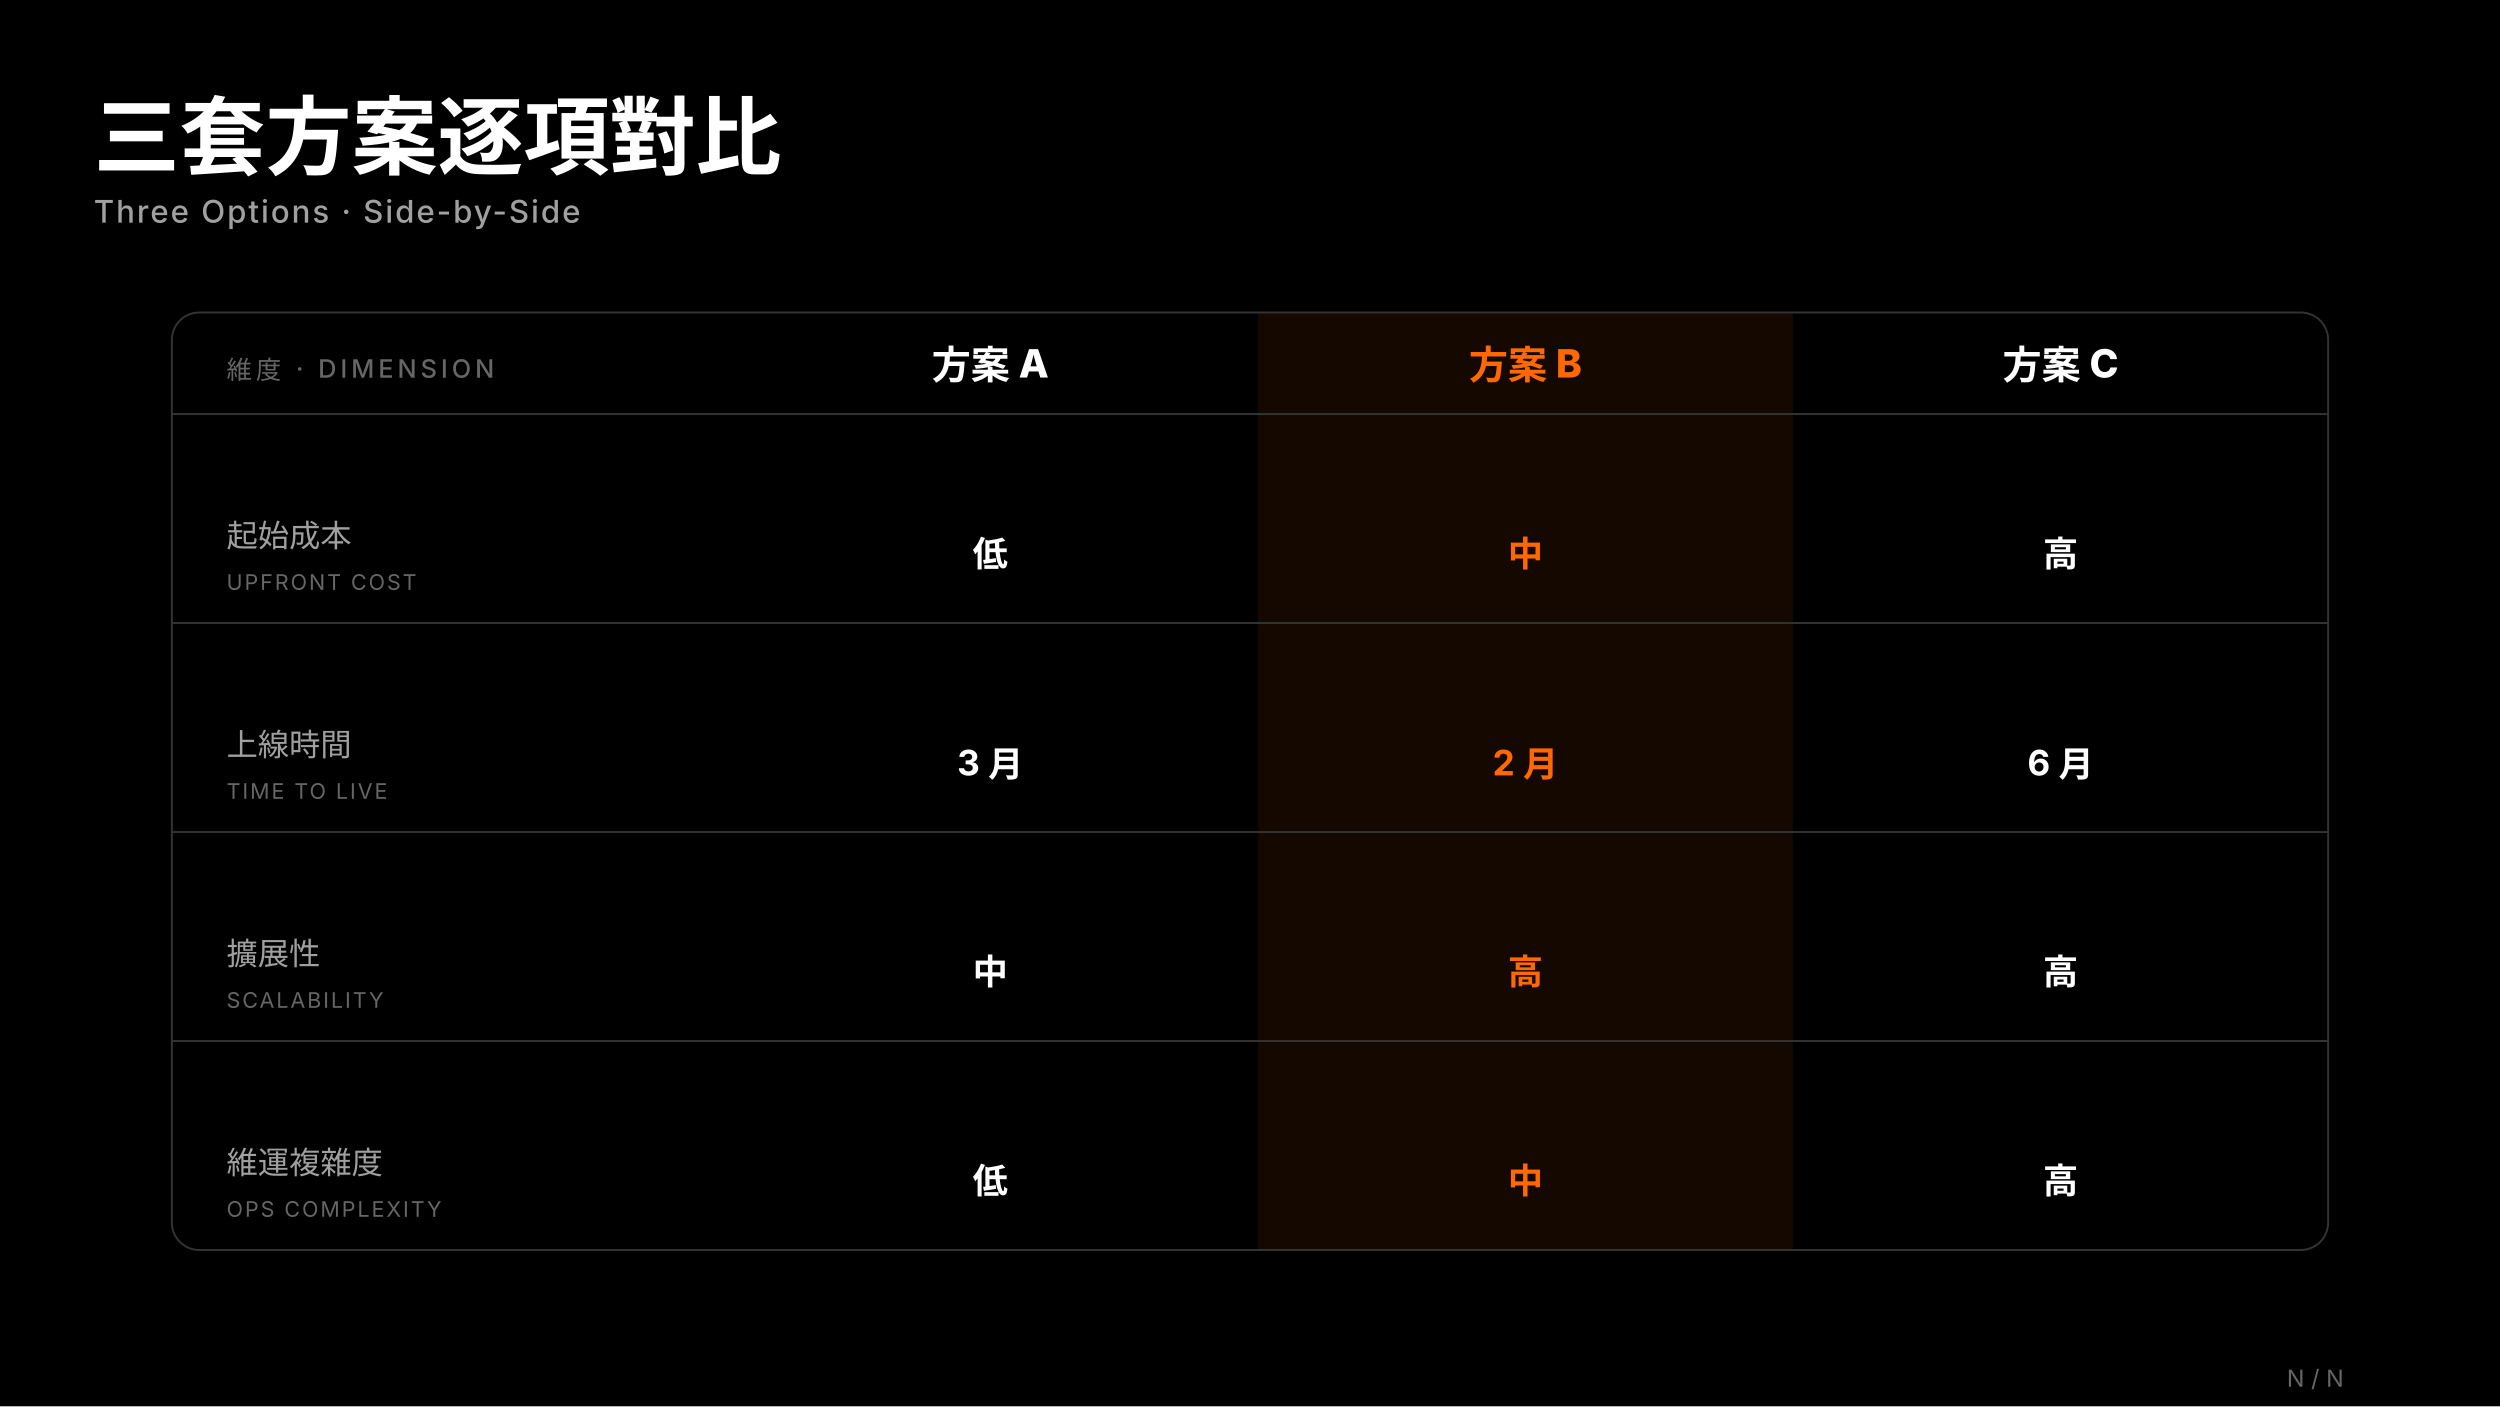
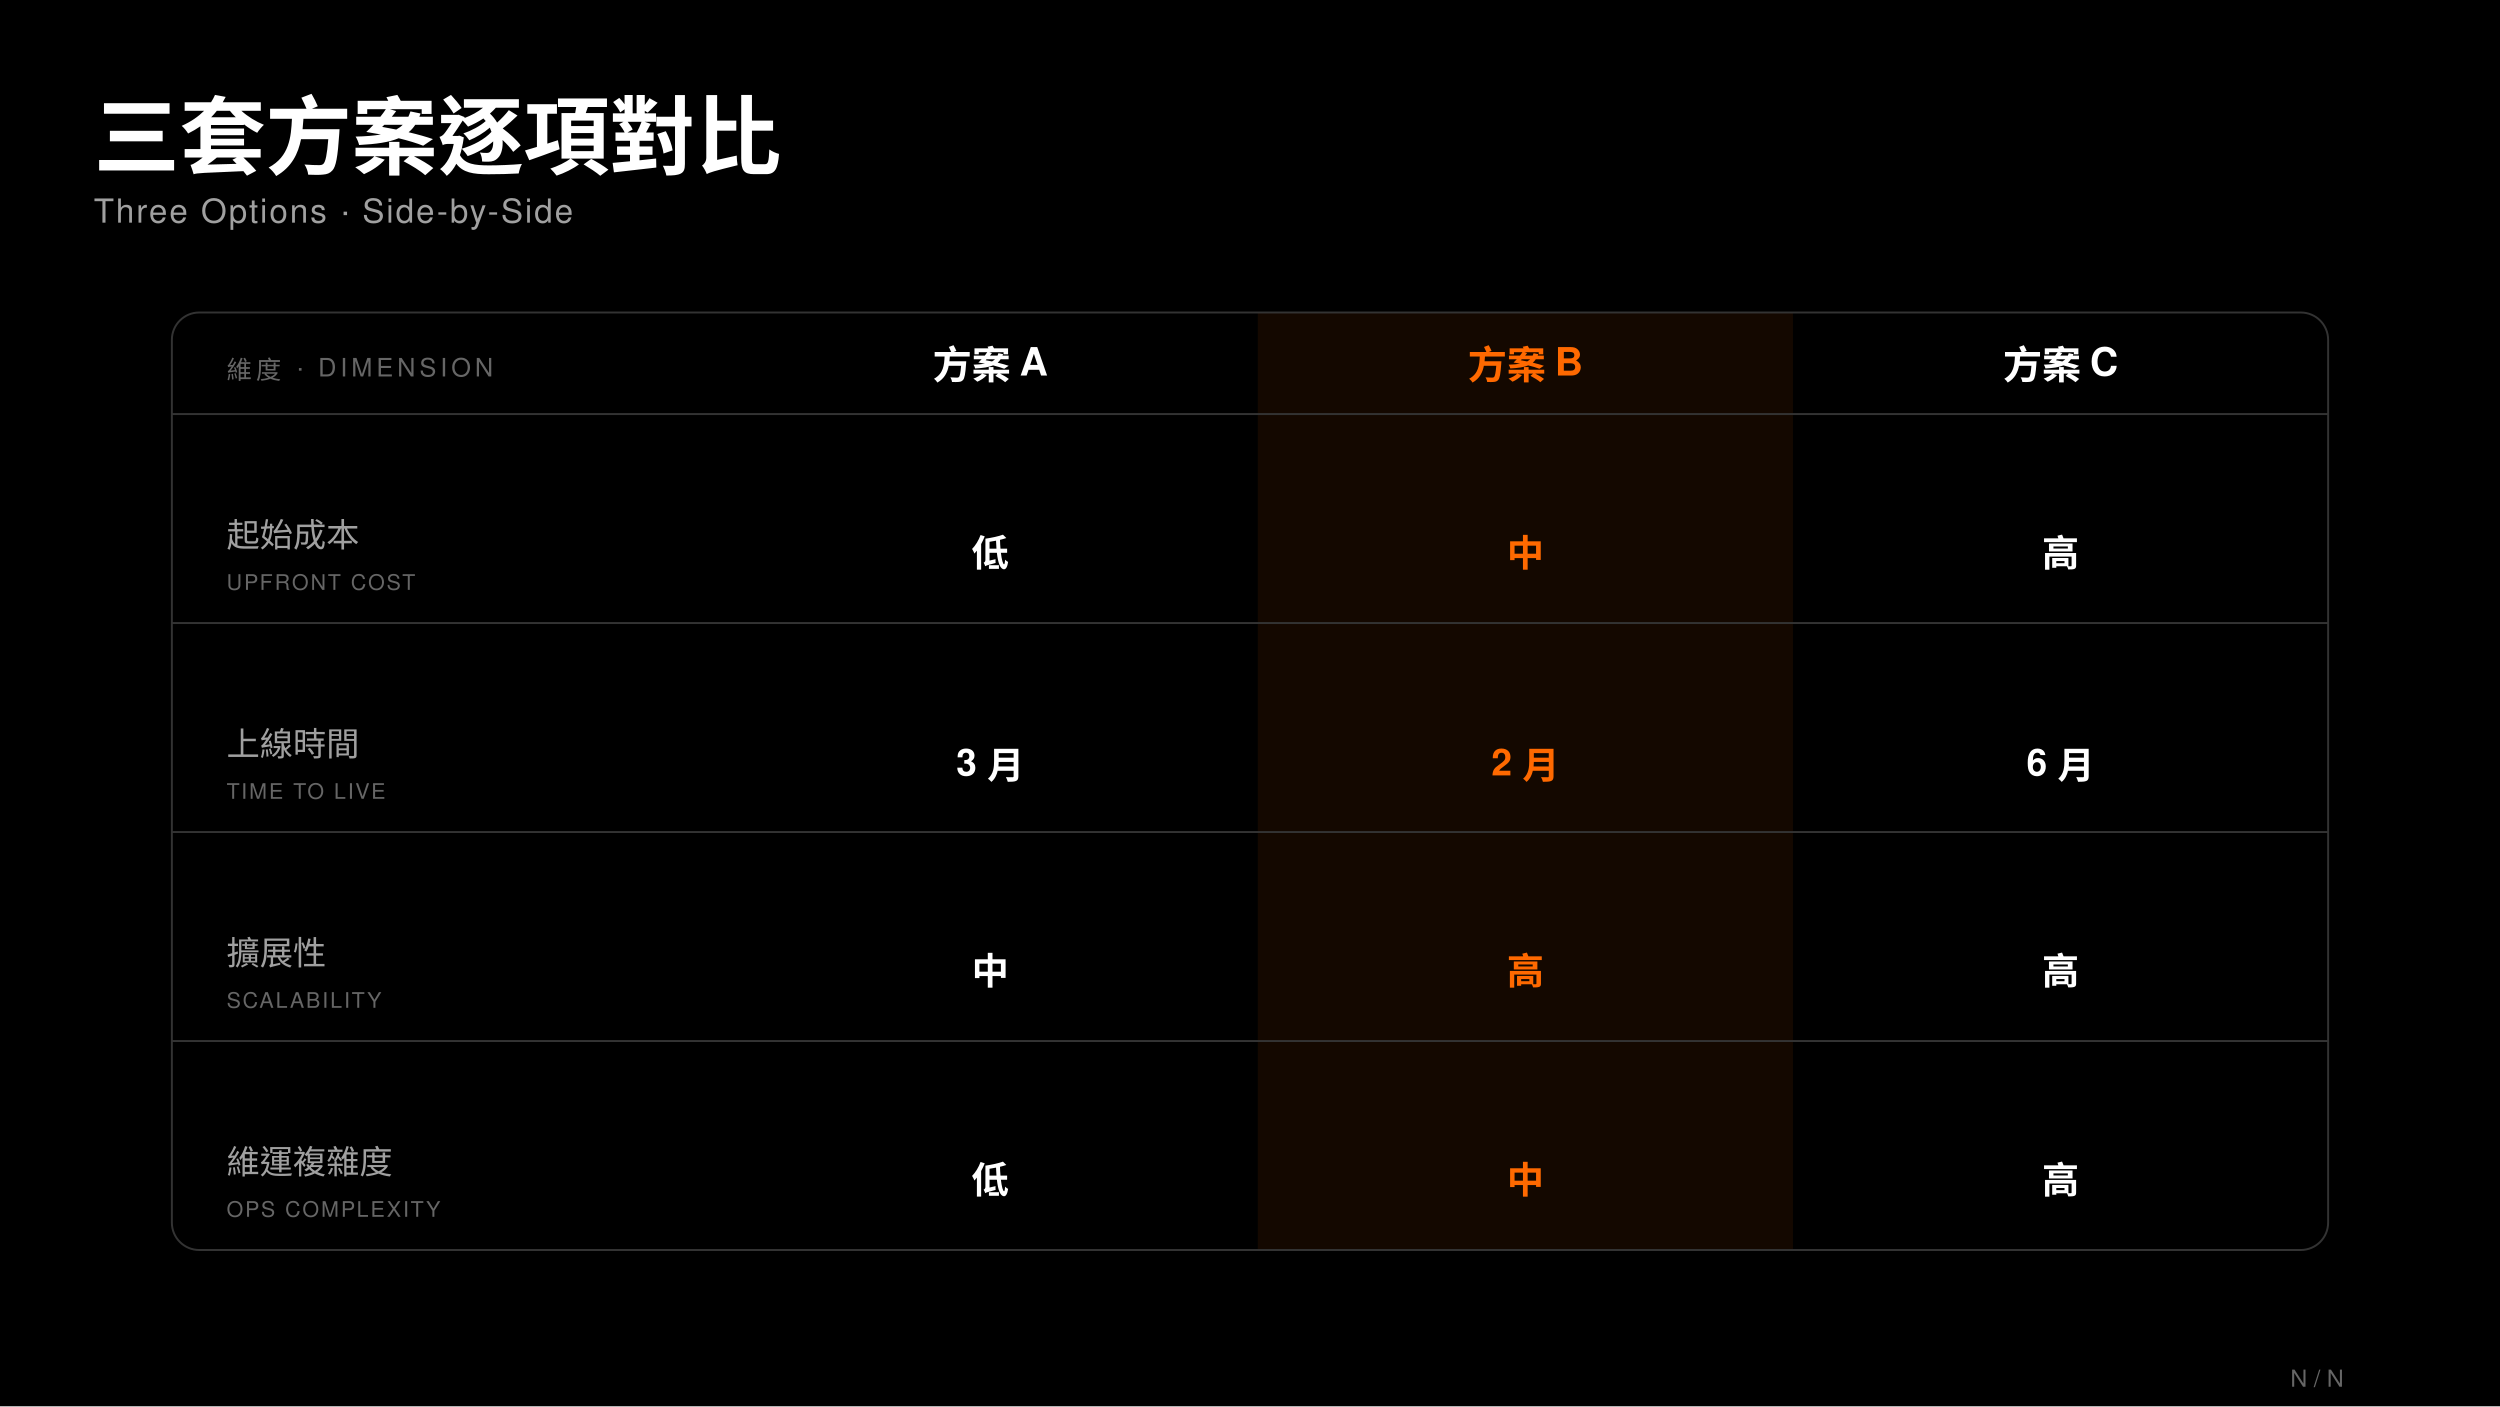
- <svg xmlns="http://www.w3.org/2000/svg" viewBox="0 0 1280 720" width="1280" height="720" font-family="'Noto Sans TC', 'PingFang TC', 'Microsoft JhengHei', Inter, system-ui, sans-serif">
+ <svg xmlns="http://www.w3.org/2000/svg" viewBox="0 0 1280 720" width="1280" height="720" font-family="Helvetica, 'Helvetica Neue', Arial, 'PingFang TC', 'Microsoft JhengHei', 'Hiragino Sans', 'Noto Sans CJK TC', 'Noto Sans TC', sans-serif">
  <rect width="1280" height="720" fill="#000000" />
  <text x="48" y="86" font-size="44" font-weight="800" fill="#FFFFFF">三套方案逐項對比</text>
-   <text x="48" y="114" font-size="16" font-weight="500" fill="#A0A0A0" letter-spacing="1">
+   <text x="48" y="114" font-size="17" font-weight="500" fill="#A0A0A0" letter-spacing="1">
    Three Options · Side-by-Side
  </text>
  <rect x="644" y="160" width="274" height="480" fill="#FF6900" fill-opacity="0.08" />
  <rect x="88" y="160" width="1104" height="480" fill="none" stroke="#333333" stroke-width="1" rx="14" />
  <line x1="88" y1="212" x2="1192" y2="212" stroke="#333333" stroke-width="1" />
  <text x="116" y="194" font-size="13" font-weight="500" fill="#666666" letter-spacing="2">維度  ·  DIMENSION</text>
  <text x="507" y="194" font-size="20" font-weight="800" fill="#FFFFFF" text-anchor="middle">方案 A</text>
  <text x="781" y="194" font-size="20" font-weight="800" fill="#FF6900" text-anchor="middle">方案 B</text>
  <text x="1055" y="194" font-size="20" font-weight="800" fill="#FFFFFF" text-anchor="middle">方案 C</text>
-   <text x="116" y="280" font-size="16" font-weight="500" fill="#A0A0A0">起始成本</text>
+   <text x="116" y="280" font-size="17" font-weight="500" fill="#A0A0A0">起始成本</text>
  <text x="116" y="302" font-size="11" fill="#666666" letter-spacing="1">UPFRONT COST</text>
-   <text x="507" y="290" font-size="18" font-weight="700" fill="#FFFFFF" text-anchor="middle">低</text>
-   <text x="781" y="290" font-size="18" font-weight="700" fill="#FF6900" text-anchor="middle">中</text>
-   <text x="1055" y="290" font-size="18" font-weight="700" fill="#FFFFFF" text-anchor="middle">高</text>
+   <text x="507" y="290" font-size="19" font-weight="700" fill="#FFFFFF" text-anchor="middle">低</text>
+   <text x="781" y="290" font-size="19" font-weight="700" fill="#FF6900" text-anchor="middle">中</text>
+   <text x="1055" y="290" font-size="19" font-weight="700" fill="#FFFFFF" text-anchor="middle">高</text>
  <line x1="88" y1="319" x2="1192" y2="319" stroke="#333333" stroke-width="1" />
-   <text x="116" y="387" font-size="16" font-weight="500" fill="#A0A0A0">上線時間</text>
+   <text x="116" y="387" font-size="17" font-weight="500" fill="#A0A0A0">上線時間</text>
  <text x="116" y="409" font-size="11" fill="#666666" letter-spacing="1">TIME TO LIVE</text>
-   <text x="507" y="397" font-size="18" font-weight="700" fill="#FFFFFF" text-anchor="middle">3 月</text>
-   <text x="781" y="397" font-size="18" font-weight="700" fill="#FF6900" text-anchor="middle">2 月</text>
-   <text x="1055" y="397" font-size="18" font-weight="700" fill="#FFFFFF" text-anchor="middle">6 月</text>
+   <text x="507" y="397" font-size="19" font-weight="700" fill="#FFFFFF" text-anchor="middle">3 月</text>
+   <text x="781" y="397" font-size="19" font-weight="700" fill="#FF6900" text-anchor="middle">2 月</text>
+   <text x="1055" y="397" font-size="19" font-weight="700" fill="#FFFFFF" text-anchor="middle">6 月</text>
  <line x1="88" y1="426" x2="1192" y2="426" stroke="#333333" stroke-width="1" />
-   <text x="116" y="494" font-size="16" font-weight="500" fill="#A0A0A0">擴展性</text>
+   <text x="116" y="494" font-size="17" font-weight="500" fill="#A0A0A0">擴展性</text>
  <text x="116" y="516" font-size="11" fill="#666666" letter-spacing="1">SCALABILITY</text>
-   <text x="507" y="504" font-size="18" font-weight="700" fill="#FFFFFF" text-anchor="middle">中</text>
-   <text x="781" y="504" font-size="18" font-weight="700" fill="#FF6900" text-anchor="middle">高</text>
-   <text x="1055" y="504" font-size="18" font-weight="700" fill="#FFFFFF" text-anchor="middle">高</text>
+   <text x="507" y="504" font-size="19" font-weight="700" fill="#FFFFFF" text-anchor="middle">中</text>
+   <text x="781" y="504" font-size="19" font-weight="700" fill="#FF6900" text-anchor="middle">高</text>
+   <text x="1055" y="504" font-size="19" font-weight="700" fill="#FFFFFF" text-anchor="middle">高</text>
  <line x1="88" y1="533" x2="1192" y2="533" stroke="#333333" stroke-width="1" />
-   <text x="116" y="601" font-size="16" font-weight="500" fill="#A0A0A0">維運複雜度</text>
+   <text x="116" y="601" font-size="17" font-weight="500" fill="#A0A0A0">維運複雜度</text>
  <text x="116" y="623" font-size="11" fill="#666666" letter-spacing="1">OPS COMPLEXITY</text>
-   <text x="507" y="611" font-size="18" font-weight="700" fill="#FFFFFF" text-anchor="middle">低</text>
-   <text x="781" y="611" font-size="18" font-weight="700" fill="#FF6900" text-anchor="middle">中</text>
-   <text x="1055" y="611" font-size="18" font-weight="700" fill="#FFFFFF" text-anchor="middle">高</text>
+   <text x="507" y="611" font-size="19" font-weight="700" fill="#FFFFFF" text-anchor="middle">低</text>
+   <text x="781" y="611" font-size="19" font-weight="700" fill="#FF6900" text-anchor="middle">中</text>
+   <text x="1055" y="611" font-size="19" font-weight="700" fill="#FFFFFF" text-anchor="middle">高</text>
  <text x="1200" y="710" font-size="12" fill="#666666" text-anchor="end">N / N</text>
</svg>
